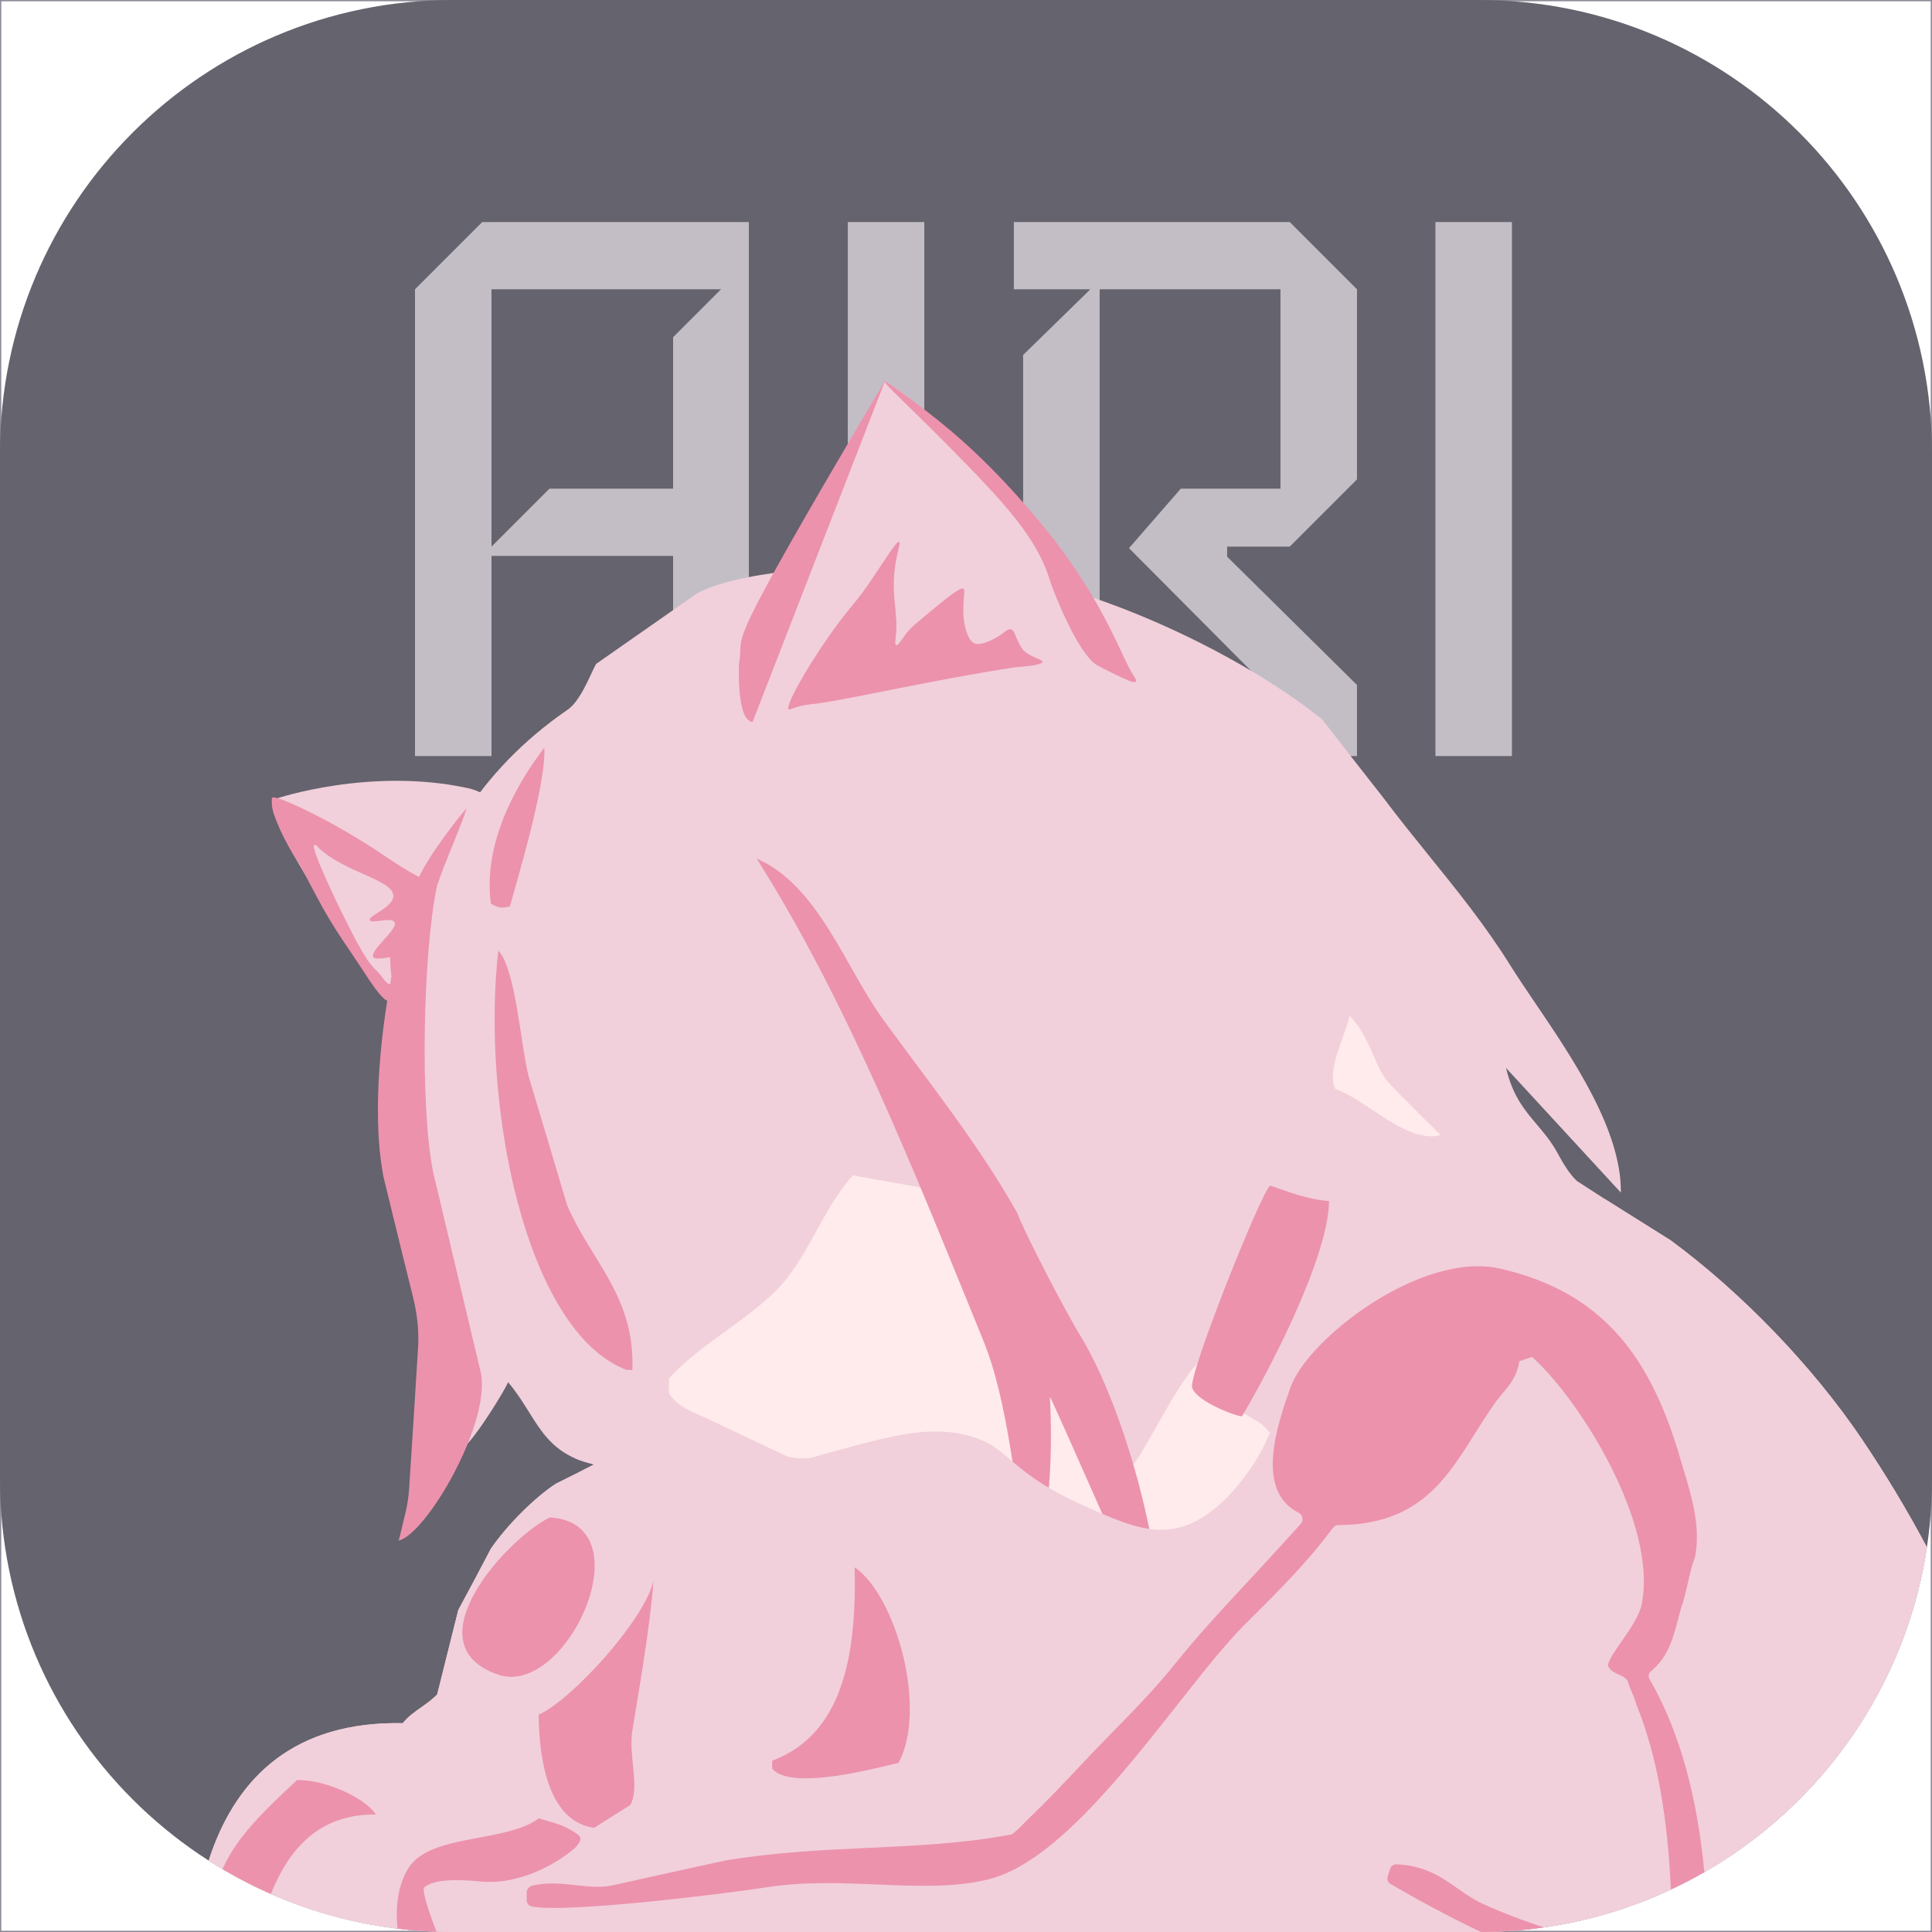
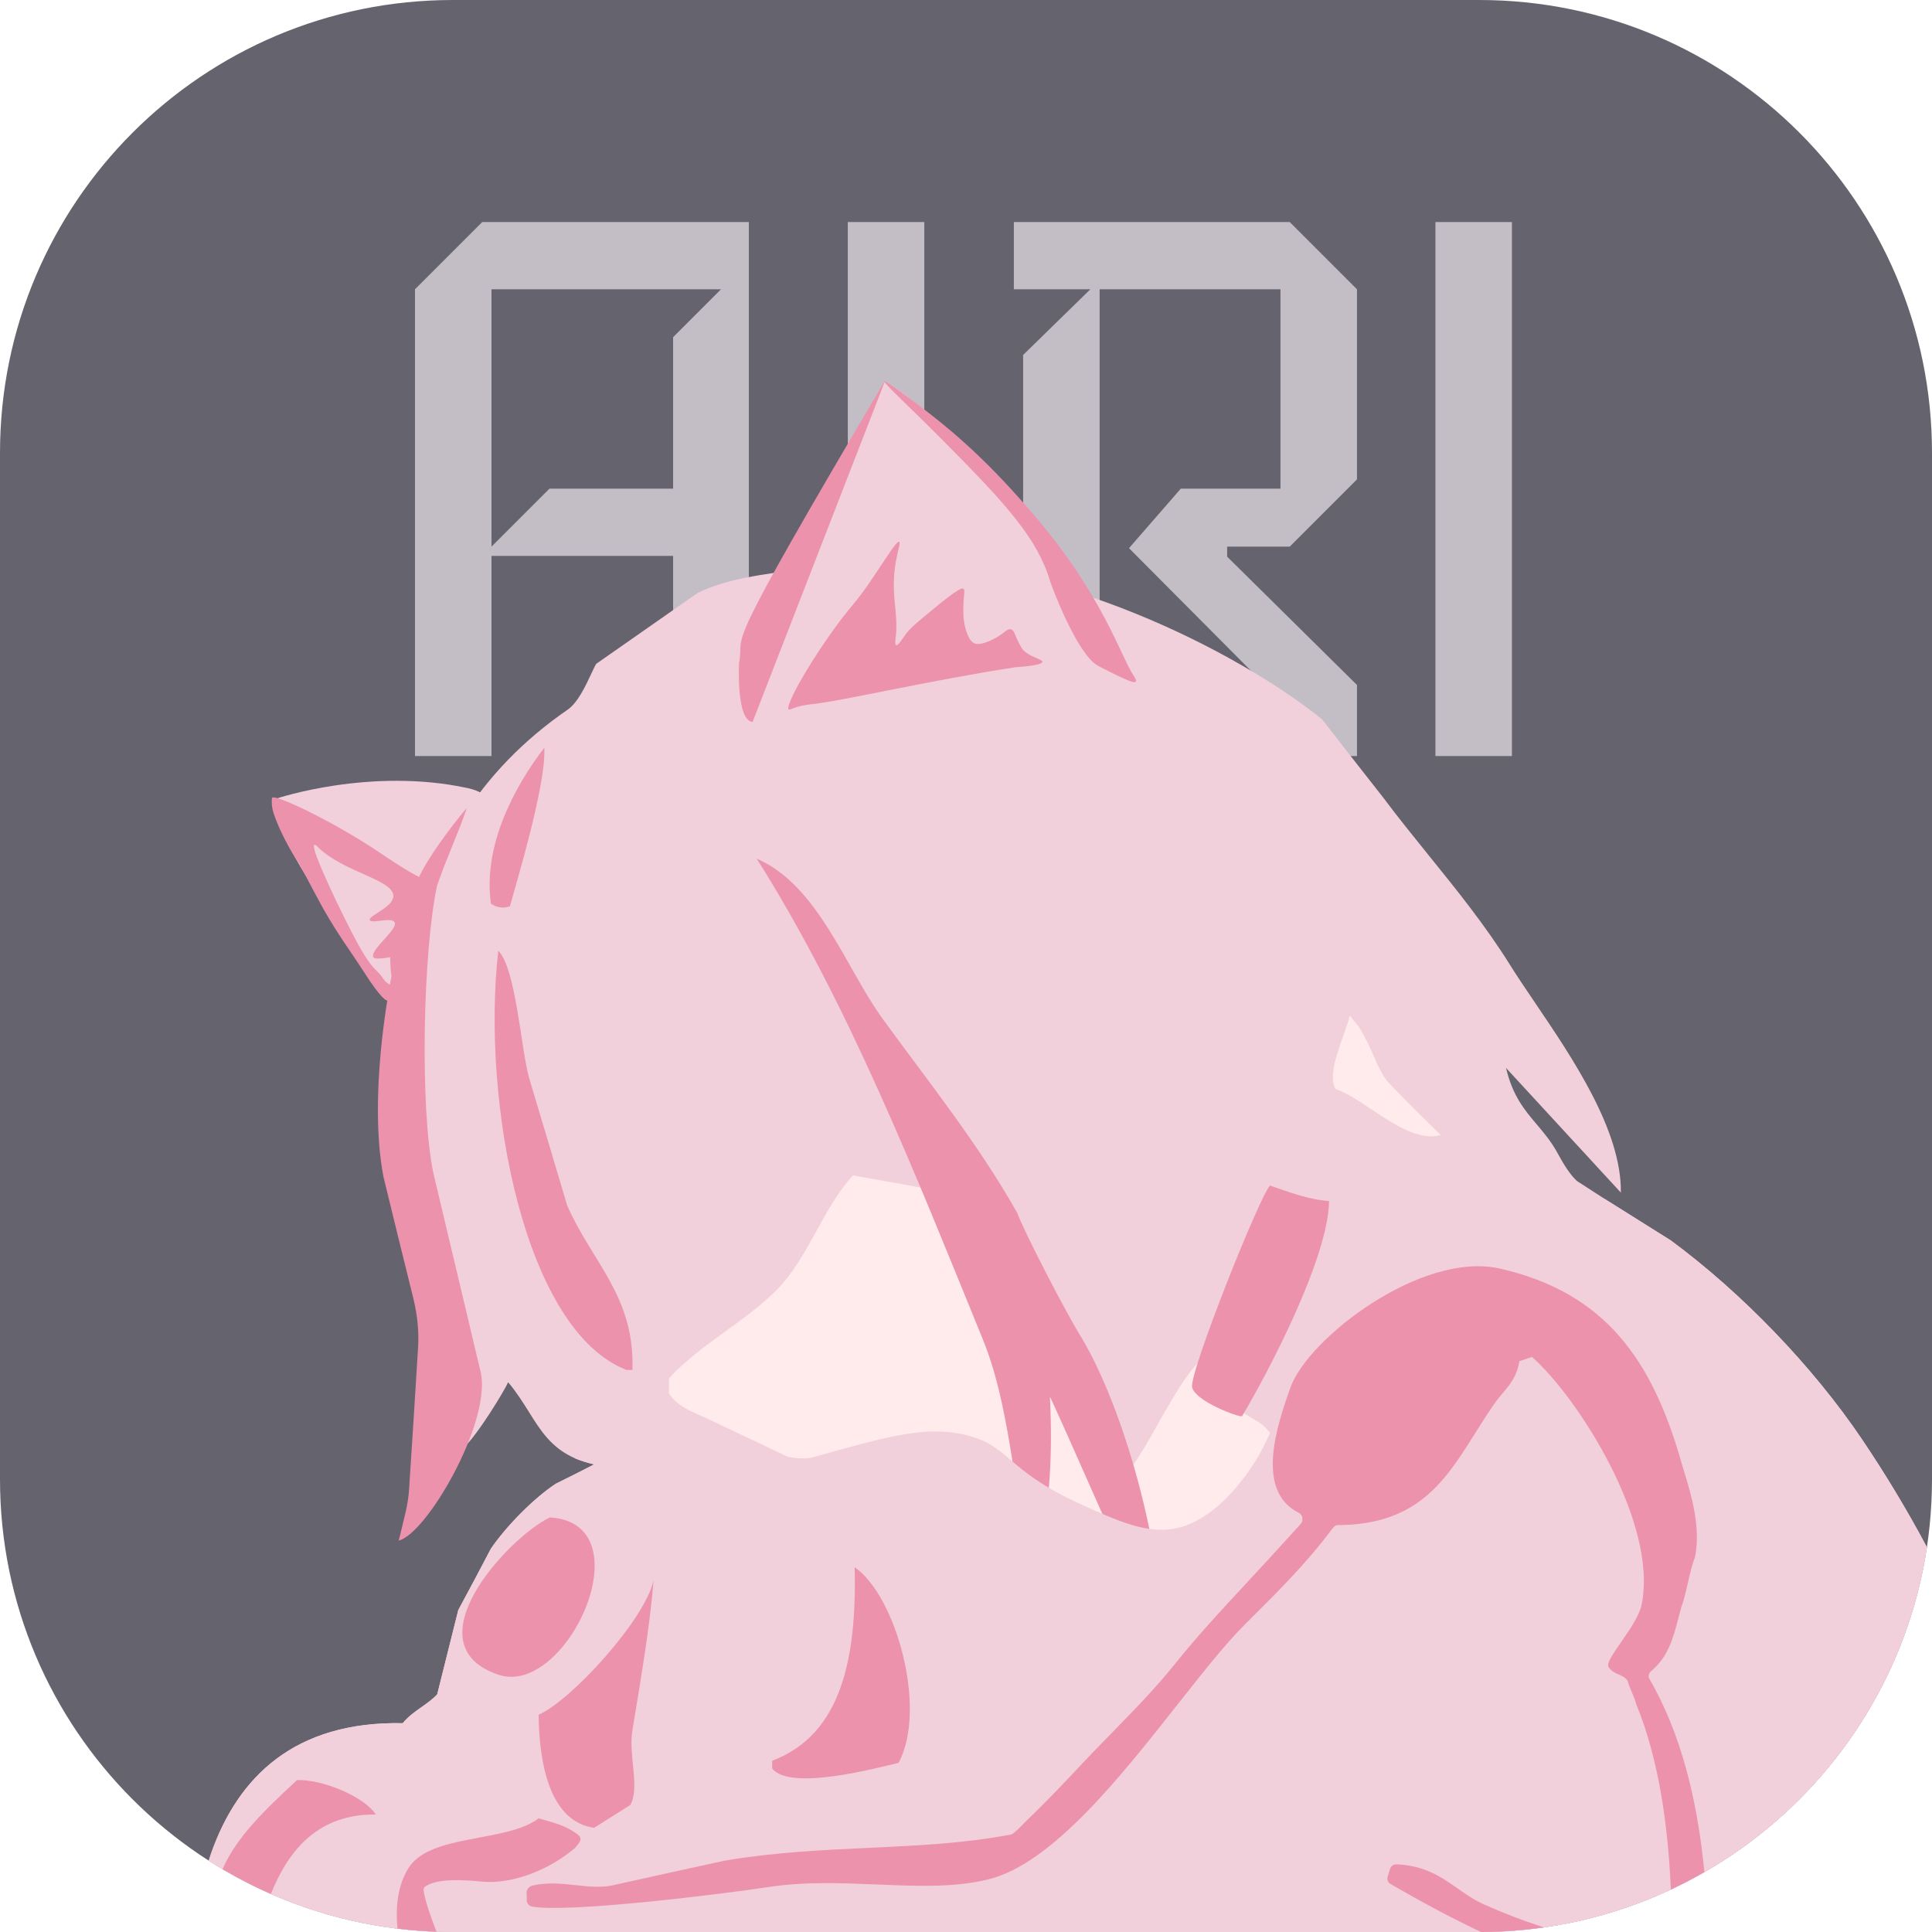
<svg xmlns="http://www.w3.org/2000/svg" width="1500" height="1500" viewBox="0 0 1500 1500" fill="none">
-   <rect x="0.5" y="0.5" width="1499" height="1499" stroke="#8E8C99" />
  <path d="M1148.44 0H351.562C157.4 0 0 157.4 0 351.562V1148.44C0 1342.6 157.4 1500 351.562 1500H1148.44C1342.6 1500 1500 1342.6 1500 1148.44V351.562C1500 157.4 1342.6 0 1148.44 0Z" fill="#65636D" />
  <path d="M581.4 587H522.6V431.6H381.6V587H322.2V224.6L374.4 172.4H581.4V587ZM559.8 224.6H381.6V424.4L426.6 379.4H522.6V261.8L559.8 224.6ZM717.628 587H658.228V172.4H717.628V587ZM1053.55 587H994.153L995.353 545L876.553 425.6L916.753 379.4H994.153V224.6H853.753V587H794.353V275.6L846.553 224.6H787.153V172.4H1001.35L1053.55 224.6V372.2L1001.35 424.4H952.753V432.2L1053.55 531.8V587ZM1173.86 587H1114.46V172.4H1173.86V587Z" fill="#C3BEC6" />
  <path d="M703.293 1218.3L479.705 1080.15L642.7 831.11L1040.19 1047.43L1002.62 1251.02L703.293 1218.3Z" fill="#FFEBEB" />
  <path d="M1017.16 896.55V755.975H1102.6L1168.04 951.69L1017.16 896.55Z" fill="#FFEBEB" />
  <path fill-rule="evenodd" clip-rule="evenodd" d="M1496.06 1201.28C1480.64 1172.32 1463.87 1144.52 1445.72 1117.59C1407.28 1060.61 1352.21 1003.64 1297.14 963.017L1245.89 930.848C1238.62 926.122 1231.44 921.488 1224.36 916.944C1218.9 912.037 1213.45 903.04 1209.36 895.407C1204.39 886.278 1198.7 879.564 1193.1 872.949C1183.64 861.785 1174.42 850.901 1169.29 829.161C1198.91 861.33 1228.63 893.59 1258.43 925.94C1259.09 877.789 1221.09 821.73 1191.69 778.36C1184.47 767.71 1177.77 757.825 1172.28 749.011C1153.25 718.521 1131.37 691.45 1109.51 664.409C1097.56 649.62 1085.61 634.841 1074.14 619.517C1058.15 599.161 1042.25 578.806 1026.43 558.45C957.461 503.108 818.698 435.499 697.928 436.589C681.934 437.134 666.031 437.68 650.219 438.225C641.452 439.502 632.783 440.607 624.296 441.688C592.93 445.683 564.031 449.365 541.717 460.307C515.364 478.663 489.102 497.02 462.93 515.376C461.899 516.997 460.589 519.812 459.01 523.203C454.749 532.361 448.533 545.718 440.575 551.089C302.357 646.233 285.728 813.349 333.436 1004.73C336.154 1015.48 337.696 1037.36 339.23 1059.13C341.08 1085.39 342.918 1111.48 346.794 1117.59L358.79 1125.23C370.785 1114.59 392.594 1078.06 394.503 1073.15C401.095 1080.94 405.995 1088.78 410.651 1096.23C419.858 1110.97 428.104 1124.17 446.573 1132.31C450.935 1134.13 455.842 1135.68 461.294 1136.95C451.48 1142.04 441.575 1147.03 431.579 1151.94C414.131 1163.39 392.867 1185.2 381.144 1202.38C372.784 1218.37 364.333 1234.27 355.791 1250.08L339.434 1315.51C335.824 1319.37 331.476 1322.43 327.116 1325.51C321.925 1329.16 316.717 1332.83 312.717 1337.87C229.023 1336.23 184.859 1379.31 163.867 1439.01C163.221 1440.87 162.621 1442.74 162.064 1444.61C216.749 1479.67 281.781 1500 351.563 1500H1148.44C1324.64 1500 1470.57 1370.37 1496.06 1201.28ZM1064.51 861.118C1054.47 854.417 1044.97 848.08 1036.79 845.518C1031.74 835.597 1037.5 819.43 1042.71 804.842C1044.8 798.985 1046.8 793.382 1047.97 788.541L1055.06 797.264C1060.7 806.453 1063.82 813.62 1066.6 820.011C1069.59 826.893 1072.19 832.877 1077.14 839.52C1089.95 853.424 1118.58 881.231 1118.58 881.231C1101.69 885.931 1082.25 872.956 1064.51 861.118ZM990.448 1107.27C993.181 1103.43 996.262 1099.11 996.718 1099.87C995.355 1126.86 908.935 1221.73 882.218 1211.37C879.31 1207.37 876.312 1203.38 873.222 1199.38C859.954 1189.54 845.627 1183.45 830.997 1177.23C818.873 1172.08 806.542 1166.84 794.435 1159.3C789.907 1156.52 785.712 1153.26 781.469 1149.96C772.43 1142.93 763.171 1135.74 749.998 1132.59C722.191 1126.04 686.478 1118.14 656.217 1126.59C649.401 1128.5 639.315 1131.22 628.955 1132.04C623.23 1132.59 617.233 1132.31 611.508 1130.95C592.788 1122.04 573.977 1113.14 555.075 1104.23C551.456 1102.35 547.837 1100.78 544.315 1099.24C534.572 1095.01 525.57 1091.09 519.362 1081.88V1070.16C532.216 1056.15 547.748 1044.89 563.283 1033.63C577.072 1023.64 590.862 1013.65 602.784 1001.73C615.658 988.713 624.787 972.174 633.907 955.654C642.36 940.339 650.805 925.041 662.215 912.582C686.932 916.944 711.65 921.397 736.367 925.94C768.809 944.751 860.681 1094.69 873.222 1139.95C874.312 1140.49 875.312 1141.04 876.221 1141.58C882.203 1135.3 889.995 1121.5 898.462 1106.52C912.759 1081.22 928.979 1052.51 941.649 1050.8C946.147 1056.25 949.419 1064.77 952.69 1073.29C955.962 1081.81 959.233 1090.33 963.731 1095.78C967.581 1098.5 970.59 1100.23 973.17 1101.7C978.081 1104.51 981.439 1106.43 986.086 1112.68C986.327 1113.05 988.278 1110.31 990.448 1107.27Z" fill="#F1D0DB" />
  <path d="M577.829 554.53L686.621 296.032C686.621 296.032 769.218 335.867 865.066 531.603L577.829 554.53Z" fill="#F1D0DB" />
  <path d="M215.084 619.876C215.084 619.876 287.509 595.517 363.017 611.852C438.833 628.187 303.227 772.338 303.227 772.338C303.227 772.338 201.215 644.522 215.084 619.876Z" fill="#F1D0DB" />
  <path d="M573.822 514.695C573.822 514.695 571.356 559.402 584.3 560.548L686.929 296.319C686.929 296.033 686.621 296.033 686.621 296.319C555.022 518.994 578.753 487.756 573.822 514.695Z" fill="#EC92AD" />
  <path d="M852.121 516.704C836.095 507.533 816.679 455.662 815.446 451.65C805.584 418.406 781.853 392.041 732.85 342.749C707.886 317.529 685.696 297.182 686.621 296.036C687.545 295.176 707.578 310.078 718.981 318.962C745.794 339.596 770.45 362.236 800.961 397.772C857.052 462.54 869.996 510.113 880.783 525.588C881.091 526.161 882.632 528.454 881.708 529.314C880.475 530.746 873.387 527.307 865.065 523.295C859.21 520.43 853.662 517.564 852.121 516.704Z" fill="#EC92AD" />
  <path d="M612.347 550.807C609.573 549.087 623.133 523.008 644.091 493.204C661.349 468.558 663.198 470.564 679.225 446.204C688.162 433.021 696.175 419.839 698.025 420.698C699.257 420.985 697.716 425.284 696.484 431.302C690.012 460.533 698.333 475.149 695.251 496.069C695.251 497.216 694.634 500.655 695.867 500.941C697.1 501.514 700.49 496.069 703.88 491.484C707.27 487.185 712.818 482.6 723.605 473.716C744.87 455.948 747.028 456.521 747.952 457.094C749.801 458.241 747.644 461.966 747.952 475.722C747.952 476.868 747.952 487.472 752.883 496.069C753.5 496.929 754.424 498.362 755.965 499.222C758.122 500.368 761.204 500.655 768.601 497.502C779.696 492.63 781.237 487.759 784.935 488.618C788.017 489.478 787.401 493.204 792.948 502.661C796.955 509.825 810.515 511.831 809.283 514.124C807.742 516.99 789.558 517.85 787.709 518.136C723.605 527.88 649.946 545.075 629.605 546.794C628.064 547.081 624.058 547.368 619.127 548.801C614.196 550.233 612.963 551.38 612.347 550.807Z" fill="#EC92AD" />
  <path d="M304.152 765.175C306.925 767.468 305.076 776.065 301.994 776.925C299.837 777.498 295.83 775.206 282.886 755.145C269.326 734.224 263.47 727.346 250.834 705.28C239.431 684.646 232.959 670.603 228.952 665.445C228.952 665.445 218.166 648.823 212.31 631.055C211.385 628.189 211.077 625.037 211.077 625.037C211.077 622.744 210.769 620.165 211.385 619.305C213.543 616.726 253.608 635.067 290.591 659.14C300.762 666.018 323.876 681.78 330.965 682.926C331.273 683.213 332.197 683.213 332.814 684.073C335.279 686.938 325.417 693.243 322.027 702.7C314.014 723.334 314.014 741.675 311.24 746.834C307.542 753.425 305.076 757.724 304.152 757.724C303.227 757.724 302.919 743.108 302.919 743.108C302.919 743.108 291.516 745.401 289.975 743.395C286.276 737.95 309.699 721.328 306.309 715.883C303.844 711.871 288.434 717.316 287.201 714.45C285.352 711.011 305.384 704.706 305.384 695.536C305.384 682.926 266.552 677.194 246.828 657.707C246.211 656.847 244.978 655.701 244.054 655.987C240.355 657.707 265.627 710.151 277.339 731.932C289.975 754.858 291.824 751.419 297.063 759.157C297.68 760.017 298.912 762.023 301.378 763.742C302.919 764.602 303.535 764.602 304.152 765.175Z" fill="#EC92AD" />
  <path d="M422.582 580.531C424.217 609.156 400.499 686.58 395.865 703.755C394.774 704.028 393.411 704.3 391.776 704.573C388.232 704.846 384.688 704.028 381.689 701.847L381.144 701.574C374.873 656.319 399.409 610.792 422.582 580.531Z" fill="#EC92AD" />
  <path d="M362.334 627.689C356.064 646.228 345.977 668.037 339.707 686.575C339.343 687.12 339.161 687.757 339.161 688.484C328.529 738.645 325.803 859.143 336.435 910.668C348.794 962.647 361.153 1014.63 373.511 1066.61C380.6 1106.14 330.71 1191.47 309.446 1196.1C309.991 1195.28 312.717 1183.01 315.171 1172.93C316.443 1167.29 317.261 1161.66 317.625 1156.03C319.987 1120.22 322.259 1084.42 324.44 1048.61C325.531 1034.98 324.167 1021.35 320.896 1007.99C313.081 976.551 305.357 945.109 297.723 913.667C284.365 844.694 304.539 731.83 324.44 683.031C332.346 663.675 361.516 627.689 362.334 627.689Z" fill="#EC92AD" />
  <path d="M587.517 666.68C635.225 687.126 656.489 751.464 685.659 791.539C720.827 839.793 760.084 888.864 789.8 941.752C793.889 953.747 827.421 1019.18 840.507 1039.9C872.131 1093.87 902.937 1199.65 902.937 1280.89C901.846 1280.35 816.244 1084.6 815.153 1084.6C820.061 1182.2 800.705 1217.1 800.705 1216.01C785.983 1149.76 783.53 1090.06 763.083 1039.9C710.468 910.946 658.398 778.726 587.517 666.68Z" fill="#EC92AD" />
  <path d="M386.869 738.098C400.499 752.001 404.316 812.523 410.586 836.241C420.582 869.5 430.487 902.669 440.302 935.747C459.658 980.183 492.917 1006.35 491.009 1063.6C489.555 1063.6 488.01 1063.6 486.374 1063.6C407.315 1033.07 373.51 856.142 386.869 738.098Z" fill="#EC92AD" />
  <path d="M1031.89 932.48C1031.34 976.917 983.905 1066.88 964.276 1099.6C961.005 1100.14 928.563 1088.15 925.564 1077.24C922.838 1066.61 978.725 926.755 986.086 920.484C999.717 925.119 1015.53 931.389 1031.89 932.48Z" fill="#EC92AD" />
  <path d="M574.158 1164.75C672.029 1161.21 601.693 1329.41 534.083 1306.24C488.556 1290.43 516.908 1214.64 535.446 1190.1C544.988 1177.84 559.982 1172.93 574.158 1164.75Z" fill="#EC92AD" />
  <path d="M1496.06 1201.28C1480.64 1172.32 1463.87 1144.52 1445.72 1117.59C1407.28 1060.61 1352.21 1003.64 1297.14 963.015L1245.89 930.846C1185.64 933.299 1099.77 946.112 1062.15 995.456C1026.71 1042.62 1005.71 1076.7 994.537 1096.6C987.449 1109.41 984.45 1115.95 984.45 1115.95C984.368 1116.13 984.276 1116.33 984.175 1116.55C982.279 1120.69 977.139 1131.9 967.821 1144.58C961.278 1153.3 944.103 1176.2 920.112 1184.65C895.577 1193.11 872.677 1183.02 840.508 1168.57C808.924 1154.25 795.121 1142.46 784.323 1133.24C774.15 1124.56 766.645 1118.15 749.453 1114.05C718.92 1106.69 688.932 1115.14 628.957 1132.04L628.955 1132.04C611.932 1136.82 602.19 1140.4 595.121 1143C585.662 1146.48 580.991 1148.2 570.069 1148.67C548.106 1149.38 533.361 1143.83 518.866 1138.37C505.473 1133.33 492.295 1128.36 473.835 1128.49C466.202 1128.49 456.932 1129.31 446.573 1132.31C450.935 1134.13 455.842 1135.67 461.294 1136.95C451.48 1142.03 441.575 1147.03 431.579 1151.94C414.131 1163.39 392.867 1185.2 381.144 1202.37C372.784 1218.37 364.333 1234.27 355.791 1250.08L339.434 1315.51C335.824 1319.37 331.476 1322.43 327.116 1325.5C321.925 1329.16 316.717 1332.83 312.717 1337.87C229.023 1336.23 184.859 1379.3 163.867 1439.01C163.221 1440.87 162.621 1442.74 162.064 1444.61C216.748 1479.67 281.781 1500 351.563 1500H1148.44C1324.64 1500 1470.57 1370.37 1496.06 1201.28Z" fill="#F1D0DB" />
  <path d="M426.944 1178.11C501.915 1182.75 440.03 1318.24 386.869 1300.24C317.897 1276.8 394.503 1193.65 426.944 1178.11Z" fill="#EC92AD" />
  <path d="M663.577 1216.83C695.474 1238.64 720.282 1326.42 697.655 1368.68C682.115 1372.22 613.415 1391.03 599.512 1373.04C599.512 1371.04 599.512 1369.04 599.512 1367.04C652.945 1346.87 665.213 1288.52 663.577 1216.83Z" fill="#EC92AD" />
  <path d="M507.366 1227.18C504.64 1264.8 494.826 1319.33 491.009 1343.32C487.738 1362.67 497.007 1388.02 489.373 1401.38C480.104 1407.2 470.744 1413.11 461.294 1419.1C426.944 1414.47 418.492 1369.21 418.22 1331.32C443.573 1320.14 500.551 1257.71 507.366 1227.18Z" fill="#EC92AD" />
  <path d="M230.658 1382.03C251.65 1381.48 283.546 1395.66 291.725 1408.75C247.829 1408.42 224.419 1435.23 210.305 1470.47C197.375 1464.79 184.852 1458.35 172.792 1451.22C183.466 1426.48 205.447 1405.38 230.658 1382.03Z" fill="#EC92AD" />
  <path d="M418.22 1411.75C429.67 1415.29 437.577 1416.38 448.209 1424.01C452.298 1427.01 450.935 1429.74 446.573 1434.65C426.127 1452.09 397.229 1463.27 373.511 1460.82C359.608 1459.45 339.706 1458.36 330.71 1464.36C328.529 1465.45 328.801 1467.36 329.074 1469C330.53 1477.06 334.175 1487.7 338.908 1499.77C328.687 1499.41 318.577 1498.62 308.596 1497.4C306.932 1479.71 309.045 1463.38 317.079 1450.46C333.709 1423.47 393.14 1430.83 418.22 1411.75Z" fill="#EC92AD" />
  <path d="M1084.23 1447.46C1106.22 1448.36 1118.92 1457.25 1131.54 1466.08C1138 1470.61 1144.45 1475.12 1152.11 1478.54C1165.78 1484.72 1181.67 1490.94 1198.75 1496.42C1182.77 1498.71 1166.45 1499.93 1149.85 1500C1122.87 1487.22 1098.43 1473.65 1079.59 1462.72C1077.69 1461.63 1076.6 1459.18 1077.41 1457C1077.74 1455.7 1078.16 1454.4 1078.56 1453.15C1078.84 1452.31 1079.1 1451.5 1079.32 1450.73C1080.14 1448.55 1082.05 1447.46 1084.23 1447.46ZM1001.9 1077.24C1015.53 1039.07 1103.31 971.464 1164.11 984.822C1246.16 1003.36 1282.7 1055.7 1305.32 1135.04C1306 1137.37 1306.75 1139.85 1307.55 1142.46C1313.16 1160.91 1320.73 1185.78 1315.95 1209.19C1315.77 1209.37 1315.68 1209.55 1315.68 1209.73C1313.52 1215.41 1311.96 1222.29 1310.41 1229.15C1308.83 1236.13 1307.25 1243.08 1305.05 1248.72V1248.99C1304.42 1251.3 1303.83 1253.54 1303.26 1255.7C1298.63 1273.2 1295.22 1286.11 1281.88 1297.52C1279.97 1299.15 1279.42 1301.88 1280.79 1303.79C1304.77 1345.42 1317.76 1396.12 1323.26 1453.52C1314.81 1458.37 1306.13 1462.89 1297.25 1467.04C1294.88 1412.09 1286.64 1363.04 1270.7 1323.96C1270.52 1323.78 1270.43 1323.6 1270.43 1323.42C1269.7 1320.23 1268.36 1317.12 1267.02 1314C1265.84 1311.25 1264.65 1308.5 1263.88 1305.69C1263.88 1305.15 1263.34 1304.33 1262.79 1303.79C1261.15 1302.02 1258.99 1301.07 1256.79 1300.09C1253.89 1298.81 1250.9 1297.5 1248.89 1294.25C1247.16 1291.44 1252.41 1283.88 1258.64 1274.9C1265.14 1265.53 1272.71 1254.62 1274.52 1245.99C1287.6 1183.02 1225.45 1085.42 1189.46 1053.52C1187.28 1054.2 1185.92 1054.68 1184.55 1055.16C1183.19 1055.64 1181.83 1056.11 1179.65 1056.79C1177.72 1068.54 1172.53 1074.71 1166.87 1081.44C1164.51 1084.25 1162.07 1087.15 1159.74 1090.6C1154.57 1098.02 1149.82 1105.57 1145.14 1113.01C1121.97 1149.87 1100.58 1183.88 1038.43 1184.11C1036.7 1184.11 1035.42 1185.67 1034.19 1187.18C1034.06 1187.34 1033.92 1187.49 1033.79 1187.65C1014.65 1213.34 991.847 1236.01 973.039 1254.7C970.687 1257.04 968.397 1259.32 966.184 1261.53C950.968 1276.83 933.321 1299.2 914.165 1323.48C869.485 1380.11 816.593 1447.16 767.173 1459.18C741.14 1465.62 711.805 1464.4 681.138 1463.12C653.354 1461.97 624.476 1460.77 595.968 1465.18C564.344 1470.08 440.029 1485.62 412.767 1480.17C410.314 1479.63 408.679 1477.17 408.951 1474.72C409.015 1473.63 408.958 1472.61 408.905 1471.66C408.733 1468.57 408.599 1466.17 412.767 1464.09C424.745 1461.2 436.036 1462.44 446.962 1463.64C456.676 1464.7 466.104 1465.74 475.471 1463.81C504.732 1457.27 533.993 1450.82 563.254 1444.46H563.526C601.818 1438.05 638.477 1436.35 674.366 1434.68C711.81 1432.94 748.417 1431.24 785.166 1424.28C786.802 1424.01 794.434 1416.38 795.525 1415.02C813.379 1397.8 824.272 1386.22 835.699 1374.07C838.929 1370.63 842.203 1367.16 845.687 1363.49C851.533 1357.36 857.469 1351.29 863.412 1345.21C880.473 1327.76 897.587 1310.25 912.751 1291.25C930.54 1269.23 945.371 1253.24 966.065 1230.94C977.402 1218.72 990.498 1204.6 1006.8 1186.56C1006.99 1186.36 1007.17 1186.17 1007.34 1185.98C1010 1183.09 1011.42 1181.54 1011.17 1179.75C1011.17 1178.11 1011.17 1175.93 1007.9 1174.29C974.363 1157.12 991.538 1106.41 1001.9 1077.24Z" fill="#EC92AD" />
</svg>
